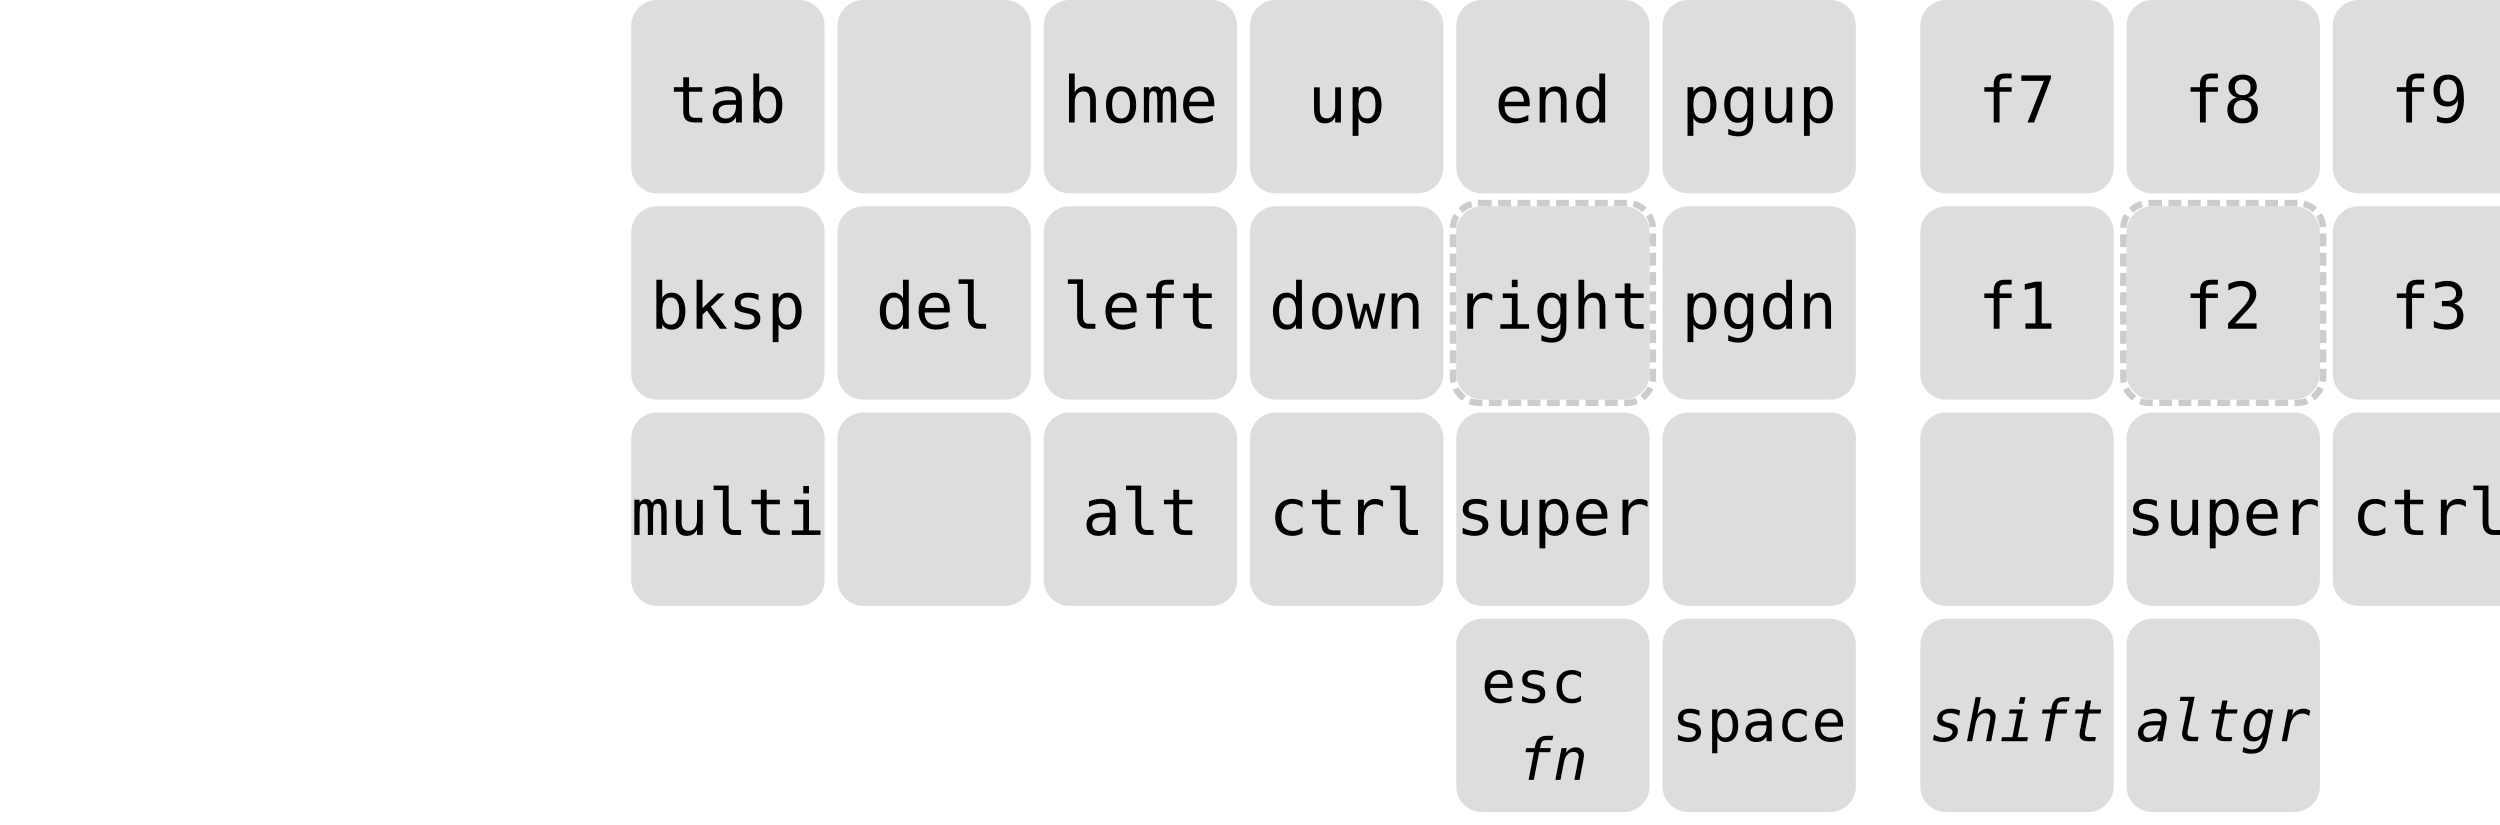
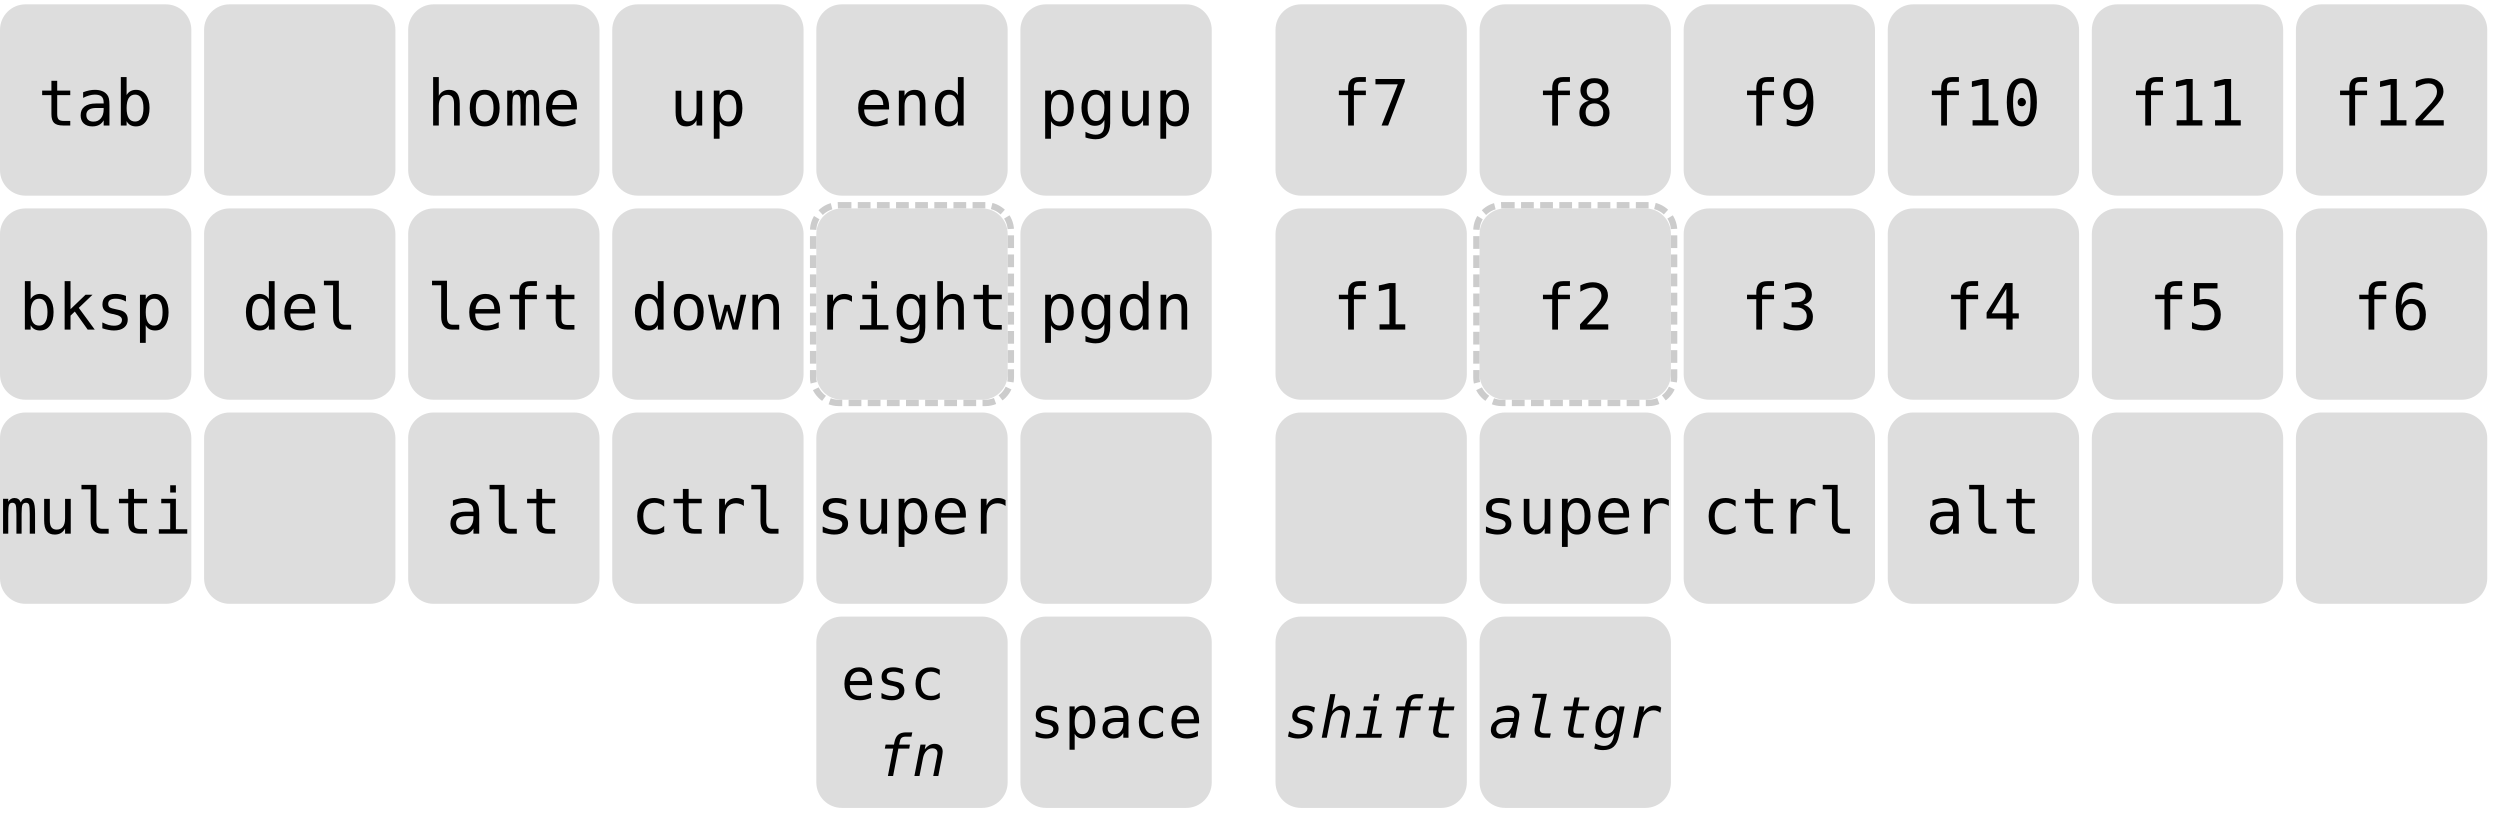
- <svg xmlns="http://www.w3.org/2000/svg" width="800" height="264" version="1.1" viewBox="0 0 192 128">
+ <svg xmlns="http://www.w3.org/2000/svg" width="800" height="264" version="1.1" viewBox="0 0 392 128">
  <defs>
    <style type="text/css">
text { font-size: 10px; text-anchor: middle; font-family: monospace; }
.mod { font-style: italic; }
.c0 { transform: translate(15px, 0); }
.c1 { transform: translate(47px, 0); }
.c2 { transform: translate(79px, 0); }
.c3 { transform: translate(111px, 0); }
.c4 { transform: translate(143px, 0); }
.c5 { transform: translate(175px, 0); }
.r0 { transform: translate(0, 19px); }
.r1 { transform: translate(0, 51px); }
.r2 { transform: translate(0, 83px); }
.r3 { transform: translate(0, 115px); }
.tiny { font-size: 9px; }
.tiny text { font-size: 9px; }

g.kb &gt; g &gt; g &gt; text:nth-child(1) {
  font-size: 10px;
  text-anchor: middle;
}
g.kb &gt; g &gt; g &gt; text:nth-child(2) {
  font-size: 10px;
  transform: translate(2px, -6px);
  text-anchor: start;
}
g.kb &gt; g &gt; g &gt; text:nth-child(3) {
  font-size: 10px;
  fill: #004488;
  transform: translate(0px, 6px);
}

</style>
    <rect id="key" width="30" height="30" ry="4" fill="#ddd" />
    <g id="3x1">
      <use href="#key" x="0" y="0" />
      <use href="#key" x="32" y="0" />
      <use href="#key" x="64" y="0" />
    </g>
    <g id="6x1">
      <use href="#3x1" x="0" y="0" />
      <use href="#3x1" x="96" y="0" />
    </g>
    <g id="left">
      <use href="#6x1" x="0" y="0" />
      <use href="#6x1" x="0" y="32" />
      <use href="#6x1" x="0" y="64" />
      <use href="#key" x="128" y="96" />
      <use href="#key" x="160" y="96" />
      <rect x="127.5" y="31.5" width="31" height="31" ry="4" fill="none" stroke="#ccc" stroke-dasharray="2,1" />
    </g>
    <g id="right">
      <use href="#6x1" x="0" y="0" />
      <use href="#6x1" x="0" y="32" />
      <use href="#6x1" x="0" y="64" />
      <use href="#key" x="0" y="96" />
      <use href="#key" x="32" y="96" />
      <rect x="31.5" y="31.5" width="31" height="31" ry="4" fill="none" stroke="#ccc" stroke-dasharray="2,1" />
    </g>
  </defs>
  <g class="kb" id="left-keyboard">
    <use href="#left" />
    <g class="r0">
      <text class="c0">tab</text>
      <text class="c1" />
      <text class="c2">home</text>
      <text class="c3">up</text>
      <text class="c4">end</text>
      <text class="c5">pgup</text>
    </g>
    <g class="r1">
      <text class="c0">bksp</text>
      <text class="c1">del</text>
      <text class="c2">left</text>
      <text class="c3">down</text>
      <text class="c4">right</text>
      <text class="c5">pgdn</text>
    </g>
    <g class="r2">
      <text class="c0">multi</text>
      <text class="c1" />
      <text class="c2">alt</text>
      <text class="c3">ctrl</text>
      <text class="c4">super</text>
      <text class="c5" />
    </g>
    <g class="r3">
      <text class="c4">
        <tspan x="0" dy="-6" class="tiny">esc</tspan>
        <tspan x="0" dy="12" class="tiny mod">fn</tspan>
      </text>
      <text class="c5 tiny">space</text>
    </g>
  </g>
  <g class="kb" id="right-keyboard" transform="translate(200, 0)">
    <use href="#right" />
    <g class="r0">
      <text class="c0">f7</text>
      <text class="c1">f8</text>
      <text class="c2">f9</text>
      <text class="c3">f10</text>
      <text class="c4">f11</text>
      <text class="c5">f12</text>
    </g>
    <g class="r1">
      <text class="c0">f1</text>
      <text class="c1">f2</text>
      <text class="c2">f3</text>
      <text class="c3">f4</text>
      <text class="c4">f5</text>
      <text class="c5">f6</text>
    </g>
    <g class="r2">
      <text class="c0" />
      <text class="c1">super</text>
      <text class="c2">ctrl</text>
      <text class="c3">alt</text>
      <text class="c4" />
      <text class="c5" />
    </g>
    <g class="r3">
      <text class="c0 tiny mod">shift</text>
      <text class="c1 tiny mod">altgr</text>
    </g>
  </g>
</svg>
